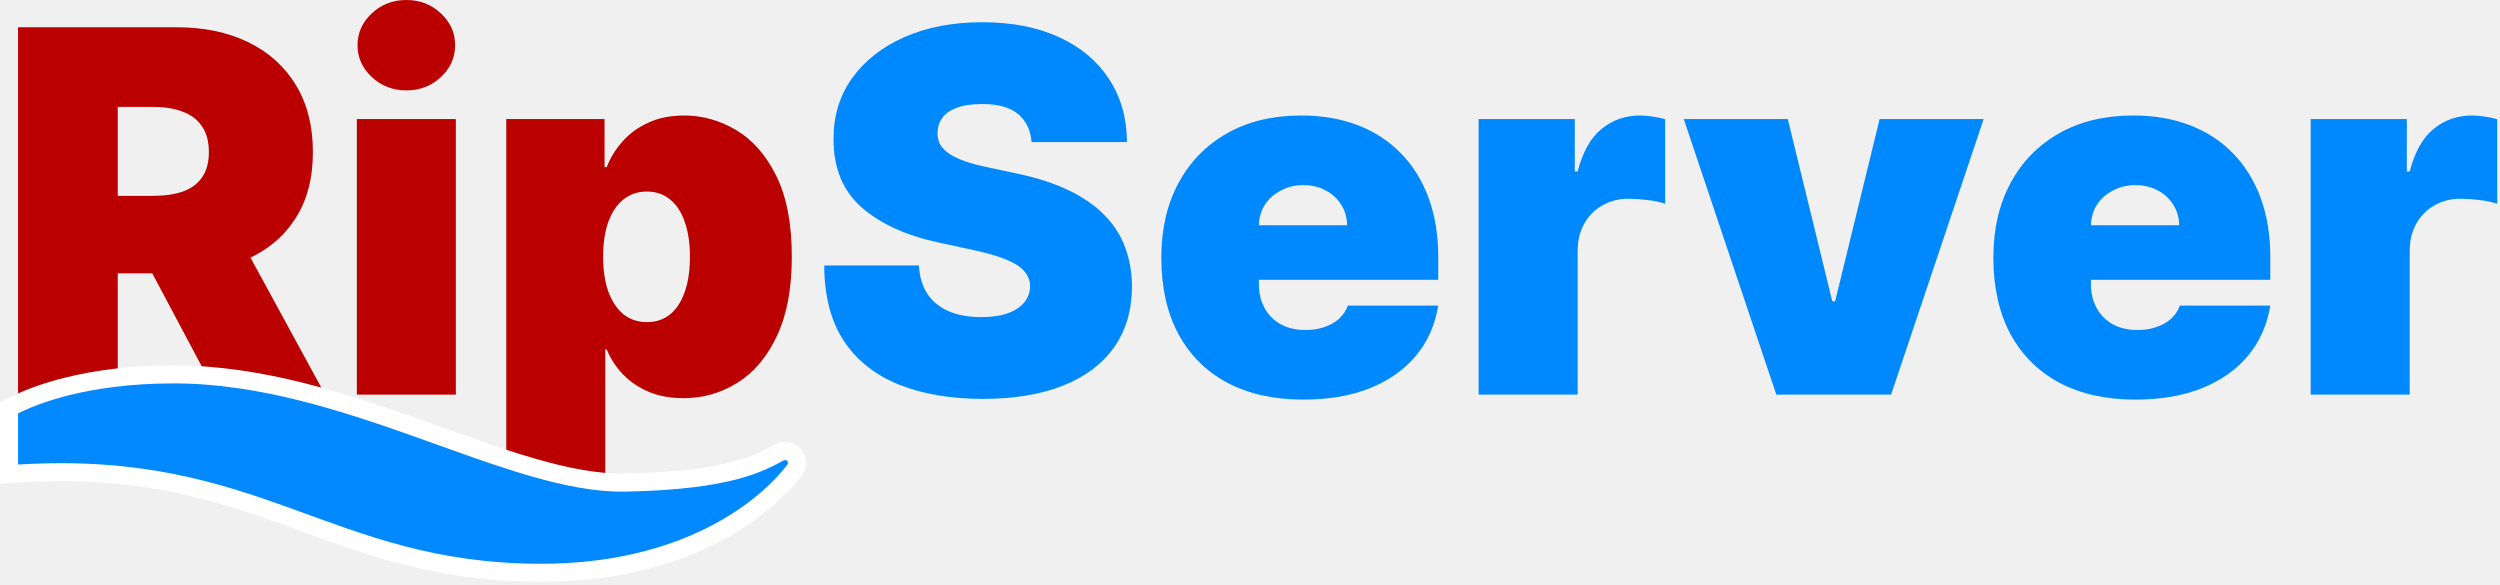
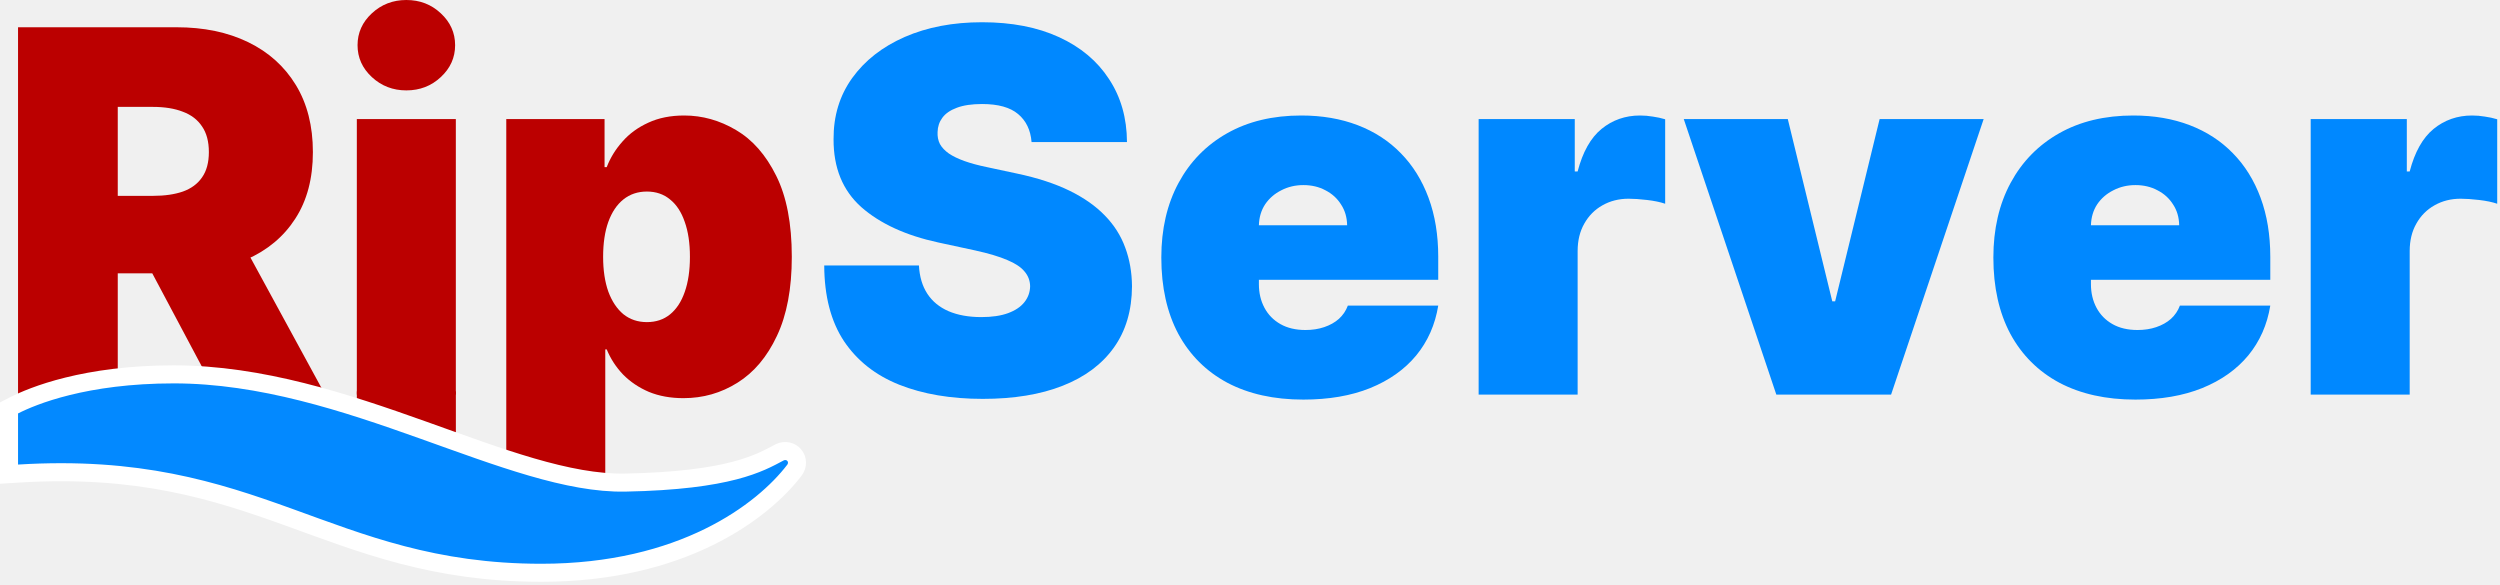
<svg xmlns="http://www.w3.org/2000/svg" width="693" height="162" viewBox="0 0 693 162" fill="none">
  <path d="M640.523 109.375V33.011H667.17V47.528H667.966C669.358 42.159 671.562 38.231 674.578 35.746C677.627 33.26 681.19 32.017 685.267 32.017C686.46 32.017 687.637 32.117 688.797 32.315C689.99 32.481 691.133 32.73 692.227 33.061V56.477C690.868 56.013 689.195 55.665 687.206 55.433C685.217 55.201 683.51 55.085 682.085 55.085C679.401 55.085 676.981 55.698 674.827 56.925C672.705 58.118 671.032 59.808 669.805 61.996C668.579 64.15 667.966 66.686 667.966 69.602V109.375H640.523Z" fill="#0088FF" />
  <path d="M591.938 110.767C583.784 110.767 576.758 109.209 570.858 106.094C564.992 102.945 560.468 98.438 557.286 92.571C554.137 86.671 552.563 79.612 552.563 71.392C552.563 63.504 554.154 56.61 557.336 50.71C560.517 44.811 565.008 40.22 570.809 36.939C576.609 33.658 583.453 32.017 591.341 32.017C597.108 32.017 602.328 32.912 607.002 34.702C611.675 36.492 615.669 39.093 618.983 42.507C622.298 45.888 624.85 49.998 626.64 54.837C628.429 59.676 629.324 65.128 629.324 71.193V77.557H561.114V62.443H604.069C604.035 60.256 603.472 58.333 602.378 56.676C601.318 54.986 599.876 53.677 598.053 52.749C596.263 51.787 594.225 51.307 591.938 51.307C589.717 51.307 587.679 51.787 585.823 52.749C583.967 53.677 582.475 54.969 581.348 56.626C580.255 58.284 579.675 60.222 579.608 62.443V78.75C579.608 81.203 580.122 83.39 581.15 85.312C582.177 87.235 583.652 88.743 585.574 89.837C587.497 90.93 589.817 91.477 592.534 91.477C594.424 91.477 596.147 91.212 597.705 90.682C599.296 90.151 600.655 89.389 601.782 88.395C602.909 87.367 603.737 86.141 604.267 84.716H629.324C628.462 90.019 626.424 94.626 623.209 98.537C619.994 102.415 615.735 105.431 610.432 107.585C605.162 109.706 598.998 110.767 591.938 110.767Z" fill="#0088FF" />
  <path d="M549.866 33.011L524.212 109.375H492.394L466.741 33.011H495.576L507.906 83.523H508.701L521.031 33.011H549.866Z" fill="#0088FF" />
  <path d="M409.878 109.375V33.011H436.526V47.528H437.321C438.713 42.159 440.917 38.231 443.934 35.746C446.983 33.26 450.546 32.017 454.622 32.017C455.816 32.017 456.992 32.117 458.152 32.315C459.346 32.481 460.489 32.73 461.583 33.061V56.477C460.224 56.013 458.55 55.665 456.561 55.433C454.573 55.201 452.866 55.085 451.441 55.085C448.756 55.085 446.337 55.698 444.182 56.925C442.061 58.118 440.387 59.808 439.161 61.996C437.935 64.15 437.321 66.686 437.321 69.602V109.375H409.878Z" fill="#0088FF" />
  <path d="M361.293 110.767C353.14 110.767 346.113 109.209 340.214 106.094C334.347 102.945 329.823 98.438 326.641 92.571C323.493 86.671 321.918 79.612 321.918 71.392C321.918 63.504 323.509 56.61 326.691 50.71C329.873 44.811 334.364 40.22 340.164 36.939C345.964 33.658 352.808 32.017 360.697 32.017C366.464 32.017 371.684 32.912 376.357 34.702C381.031 36.492 385.024 39.093 388.339 42.507C391.653 45.888 394.205 49.998 395.995 54.837C397.785 59.676 398.68 65.128 398.68 71.193V77.557H330.469V62.443H373.424C373.391 60.256 372.827 58.333 371.734 56.676C370.673 54.986 369.231 53.677 367.408 52.749C365.619 51.787 363.58 51.307 361.293 51.307C359.073 51.307 357.034 51.787 355.178 52.749C353.322 53.677 351.831 54.969 350.704 56.626C349.61 58.284 349.03 60.222 348.964 62.443V78.75C348.964 81.203 349.478 83.39 350.505 85.312C351.532 87.235 353.007 88.743 354.93 89.837C356.852 90.93 359.172 91.477 361.89 91.477C363.779 91.477 365.503 91.212 367.06 90.682C368.651 90.151 370.01 89.389 371.137 88.395C372.264 87.367 373.093 86.141 373.623 84.716H398.68C397.818 90.019 395.78 94.626 392.565 98.537C389.35 102.415 385.091 105.431 379.788 107.585C374.518 109.706 368.353 110.767 361.293 110.767Z" fill="#0088FF" />
  <path d="M285.949 39.375C285.684 36.061 284.441 33.475 282.22 31.619C280.033 29.763 276.702 28.835 272.227 28.835C269.377 28.835 267.04 29.183 265.217 29.879C263.428 30.542 262.102 31.454 261.24 32.614C260.378 33.774 259.931 35.099 259.898 36.591C259.831 37.817 260.047 38.928 260.544 39.922C261.074 40.883 261.903 41.761 263.03 42.557C264.157 43.319 265.599 44.015 267.355 44.645C269.112 45.275 271.2 45.838 273.619 46.335L281.972 48.125C287.606 49.318 292.429 50.892 296.439 52.848C300.449 54.803 303.731 57.107 306.283 59.758C308.835 62.377 310.707 65.327 311.901 68.608C313.127 71.889 313.757 75.469 313.79 79.347C313.757 86.042 312.083 91.709 308.768 96.349C305.454 100.99 300.715 104.519 294.55 106.939C288.418 109.358 281.044 110.568 272.426 110.568C263.577 110.568 255.854 109.259 249.259 106.641C242.696 104.022 237.592 99.995 233.946 94.56C230.333 89.091 228.51 82.097 228.477 73.579H254.727C254.893 76.695 255.672 79.313 257.064 81.435C258.456 83.556 260.411 85.163 262.93 86.257C265.483 87.351 268.515 87.898 272.028 87.898C274.978 87.898 277.447 87.533 279.436 86.804C281.425 86.075 282.933 85.064 283.96 83.771C284.988 82.479 285.518 81.004 285.551 79.347C285.518 77.789 285.004 76.43 284.01 75.27C283.049 74.077 281.458 73.016 279.237 72.088C277.017 71.127 274.017 70.232 270.239 69.403L260.097 67.216C251.081 65.26 243.972 61.996 238.768 57.422C233.598 52.815 231.029 46.534 231.063 38.58C231.029 32.117 232.753 26.465 236.233 21.626C239.746 16.754 244.602 12.959 250.8 10.242C257.031 7.524 264.173 6.165 272.227 6.165C280.447 6.165 287.556 7.54 293.555 10.291C299.554 13.042 304.178 16.92 307.426 21.925C310.707 26.896 312.365 32.713 312.398 39.375H285.949Z" fill="#0088FF" />
  <path d="M140.339 138.011V33.011H167.583V46.335H168.18C169.174 43.75 170.633 41.38 172.555 39.226C174.477 37.038 176.864 35.298 179.714 34.006C182.564 32.68 185.879 32.017 189.657 32.017C194.695 32.017 199.484 33.359 204.025 36.044C208.599 38.729 212.311 42.955 215.162 48.722C218.045 54.489 219.487 61.979 219.487 71.193C219.487 80.01 218.111 87.318 215.36 93.118C212.643 98.918 208.997 103.243 204.423 106.094C199.882 108.944 194.894 110.369 189.458 110.369C185.879 110.369 182.681 109.789 179.863 108.629C177.079 107.436 174.693 105.829 172.704 103.807C170.749 101.752 169.241 99.432 168.18 96.847H167.782V138.011H140.339ZM167.186 71.193C167.186 74.905 167.666 78.12 168.627 80.838C169.622 83.523 171.014 85.611 172.804 87.102C174.627 88.561 176.797 89.29 179.316 89.29C181.835 89.29 183.973 88.577 185.73 87.152C187.52 85.694 188.878 83.622 189.806 80.938C190.768 78.22 191.248 74.972 191.248 71.193C191.248 67.415 190.768 64.183 189.806 61.499C188.878 58.781 187.52 56.709 185.73 55.284C183.973 53.826 181.835 53.097 179.316 53.097C176.797 53.097 174.627 53.826 172.804 55.284C171.014 56.709 169.622 58.781 168.627 61.499C167.666 64.183 167.186 67.415 167.186 71.193Z" fill="#BB0000" />
  <path d="M98.913 109.375V33.011H126.357V109.375H98.913ZM112.635 25.057C108.923 25.057 105.741 23.831 103.089 21.378C100.438 18.925 99.112 15.975 99.112 12.528C99.112 9.081 100.438 6.132 103.089 3.679C105.741 1.226 108.923 0 112.635 0C116.38 0 119.562 1.226 122.18 3.679C124.832 6.132 126.158 9.081 126.158 12.528C126.158 15.975 124.832 18.925 122.18 21.378C119.562 23.831 116.38 25.057 112.635 25.057Z" fill="#BB0000" />
  <path d="M5 109.375V7.557H48.949C56.506 7.557 63.118 8.932 68.785 11.683C74.453 14.434 78.861 18.395 82.01 23.565C85.159 28.736 86.733 34.934 86.733 42.159C86.733 49.451 85.109 55.599 81.861 60.604C78.646 65.608 74.122 69.387 68.288 71.939C62.488 74.491 55.71 75.767 47.955 75.767H21.704V54.29H42.386C45.635 54.29 48.402 53.892 50.689 53.097C53.009 52.268 54.782 50.959 56.008 49.169C57.268 47.379 57.898 45.043 57.898 42.159C57.898 39.242 57.268 36.873 56.008 35.05C54.782 33.194 53.009 31.835 50.689 30.973C48.402 30.078 45.635 29.631 42.386 29.631H32.642V109.375H5ZM64.659 62.642L90.114 109.375H60.085L35.227 62.642H64.659Z" fill="#BB0000" />
+   <rect x="98.915" y="108.475" width="27.45" height="11.5" fill="#BB0000" />
  <path d="M48.172 103.775C72.401 103.775 95.874 111.586 117.116 119.158C127.797 122.965 137.871 126.699 147.345 129.455C156.817 132.211 165.493 133.927 173.325 133.775C187.883 133.494 197.211 132.109 203.539 130.467C209.816 128.837 213.215 126.94 216.018 125.446L216.275 125.321C217.585 124.751 219.143 124.999 220.136 126.141C221.207 127.373 221.151 129.11 220.203 130.352C211.435 141.831 189.111 158.775 150.06 158.775C120.199 158.775 100.372 150.691 79.92 143.314C59.55 135.968 38.336 129.218 5.154 131.271L2.5 131.435V113.079L3.862 112.383C9.088 109.713 23.578 103.775 48.172 103.775Z" fill="#0389FF" stroke="white" stroke-width="5" />
</svg>
